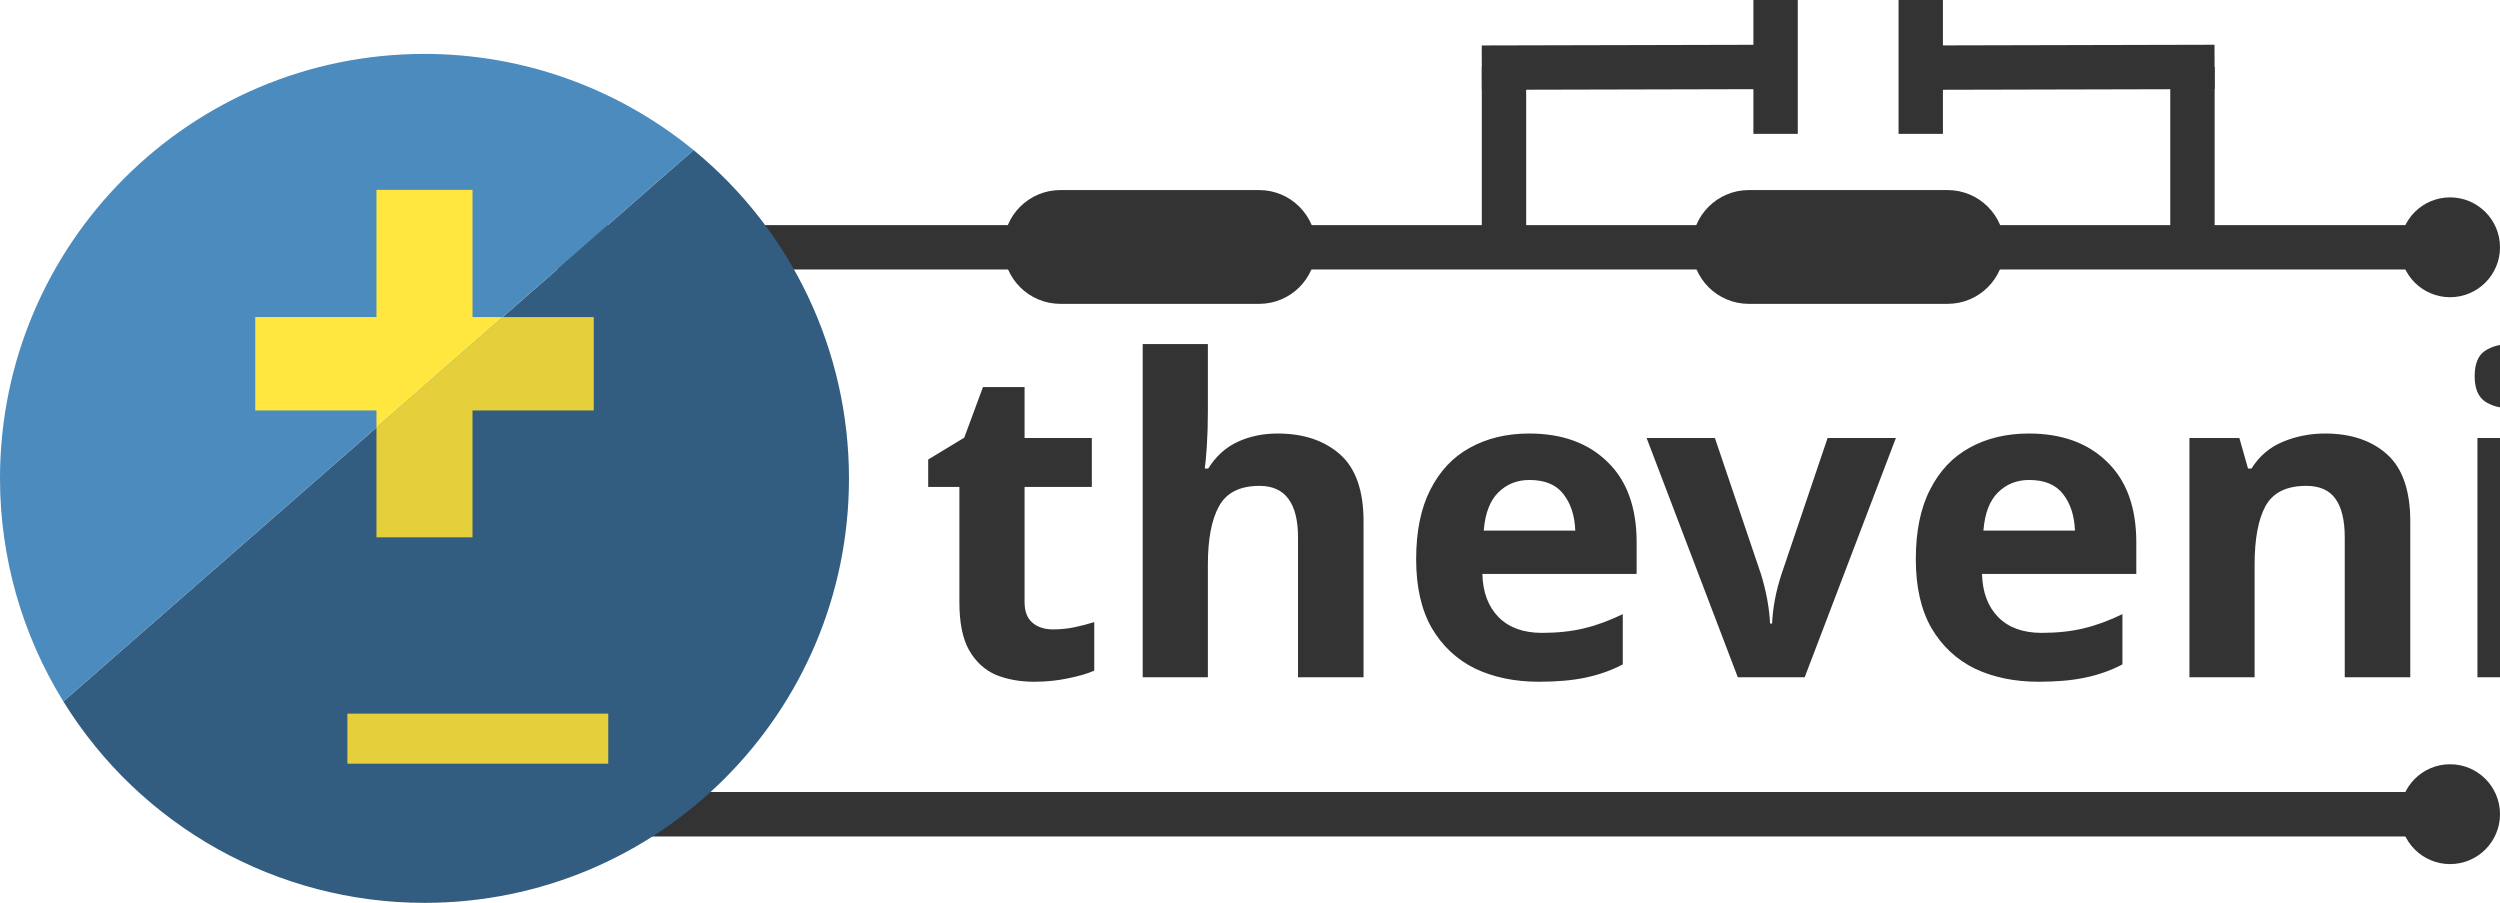
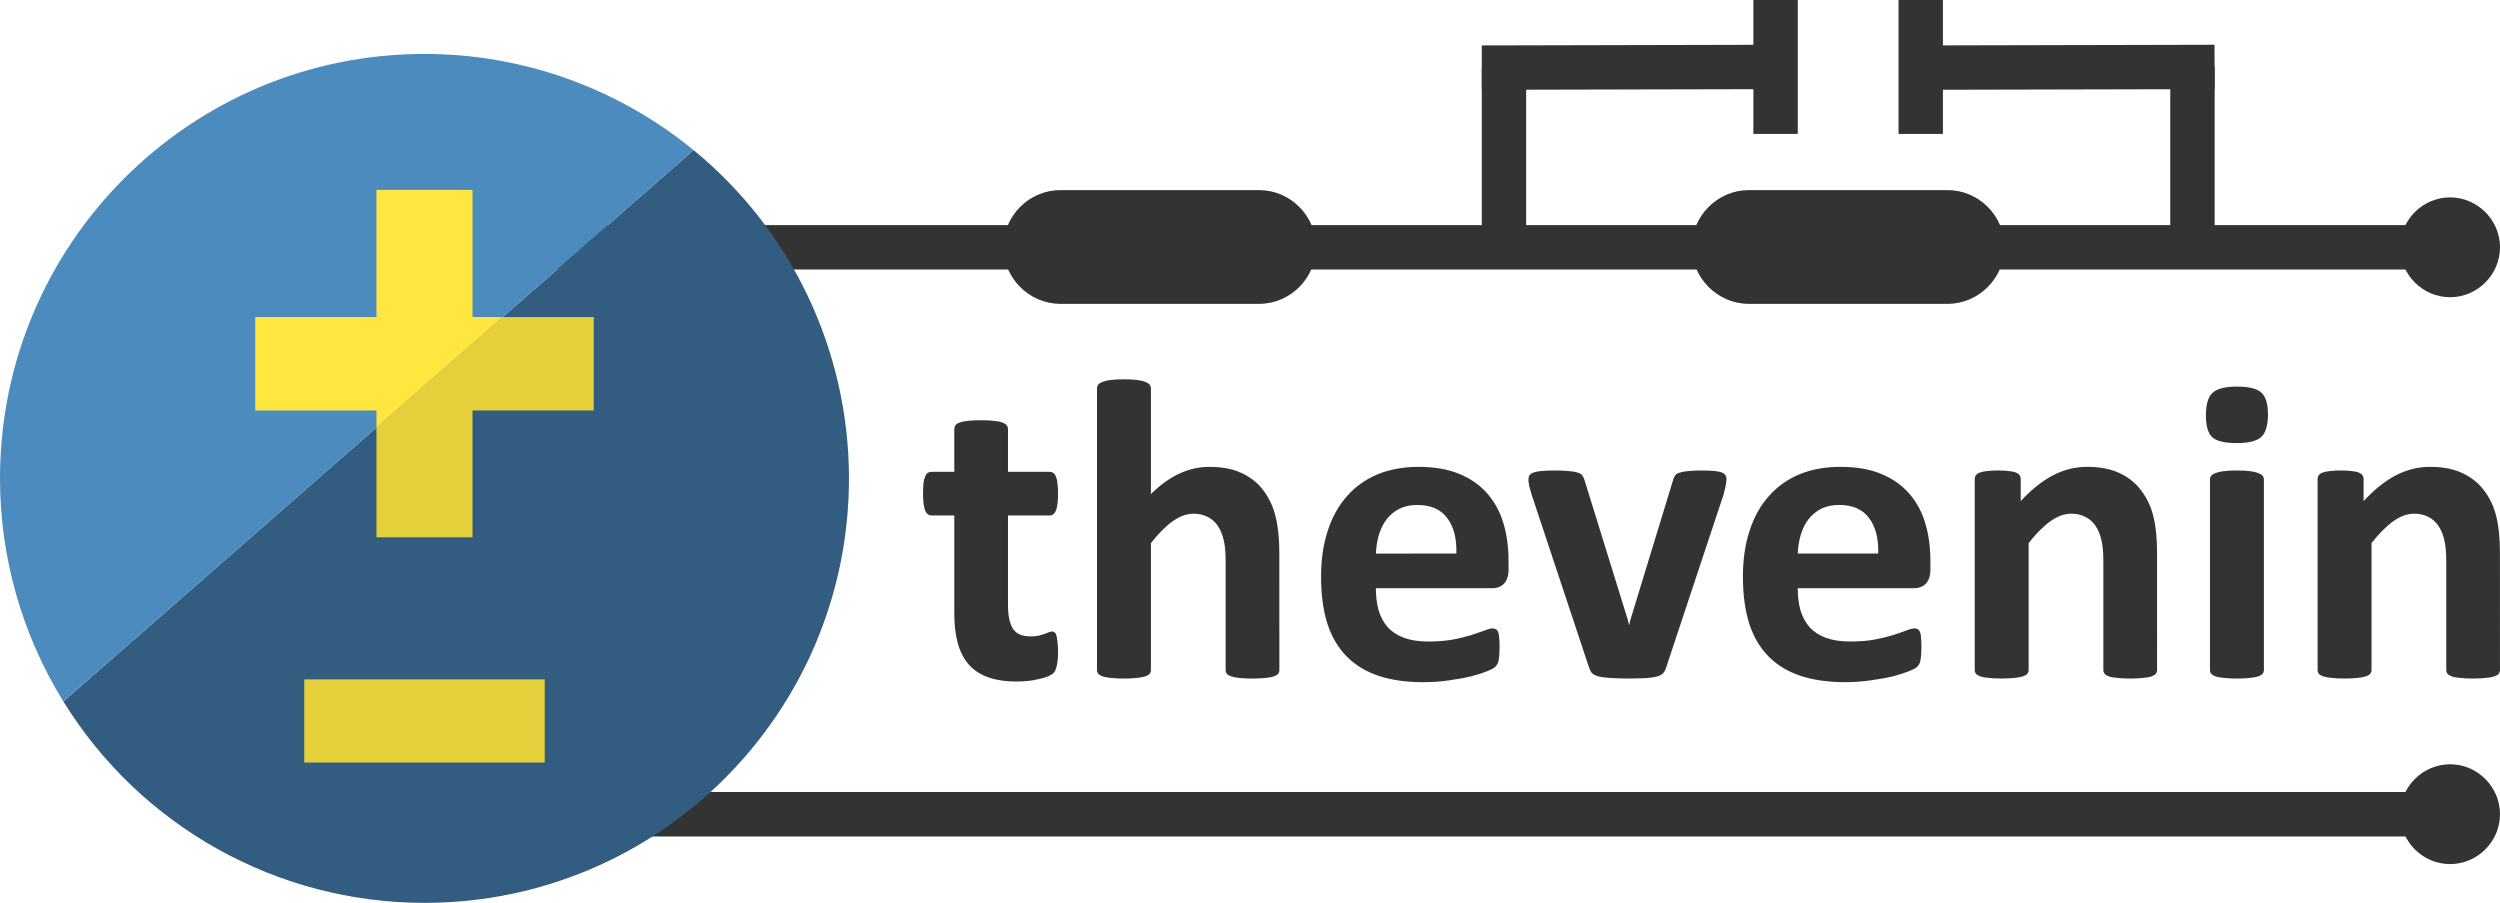
- <svg xmlns="http://www.w3.org/2000/svg" width="112.674mm" height="40.692mm" viewBox="0 0 112.674 40.692" version="1.1" id="svg1" xml:space="preserve">
+ <svg xmlns="http://www.w3.org/2000/svg" width="112.675mm" height="40.693mm" viewBox="0 0 112.675 40.693" version="1.1" id="svg1" xml:space="preserve">
  <defs id="defs1" />
-   <g id="layer1" transform="translate(-48.66293,-106.6725)">
-     <g id="g68">
-       <path style="fill:#a1a1a1;fill-opacity:1;stroke:#a1a1a1;stroke-width:2;stroke-dasharray:none;stroke-opacity:1" d="m 73.806,143.367 h 85.281" id="path25" />
-       <path style="fill:#333333;fill-opacity:1;stroke:#333333;stroke-width:2;stroke-dasharray:none;stroke-opacity:1" d="m 73.806,117.818 h 85.281" id="path24" />
-       <path style="fill:#333333;fill-opacity:1;stroke:#333333;stroke-width:2;stroke-dasharray:none;stroke-opacity:1" d="m 73.806,143.367 h 85.281" id="path26" />
-       <text xml:space="preserve" style="font-style:normal;font-variant:normal;font-weight:bold;font-stretch:normal;font-size:19.756px;line-height:0.9;font-family:Calibri;-inkscape-font-specification:'Calibri, Bold';font-variant-ligatures:normal;font-variant-caps:normal;font-variant-numeric:normal;font-variant-east-asian:normal;fill:#333333;fill-opacity:1;stroke:none;stroke-width:2;stroke-dasharray:none;stroke-opacity:1" x="90.042" y="137.196" id="text31">
-         <tspan id="tspan31" style="font-style:normal;font-variant:normal;font-weight:bold;font-stretch:normal;font-size:19.756px;font-family:Calibri;-inkscape-font-specification:'Calibri, Bold';font-variant-ligatures:normal;font-variant-caps:normal;font-variant-numeric:normal;font-variant-east-asian:normal;fill:#333333;fill-opacity:1;stroke:none;stroke-width:2" x="90.042" y="137.196">thevenin</tspan>
-       </text>
-       <ellipse style="fill:#333333;fill-opacity:1;stroke:#333333;stroke-width:1.552;stroke-dasharray:none;stroke-opacity:1" id="ellipse31" cx="159.087" cy="143.367" rx="1.474" ry="1.474" />
-       <ellipse style="fill:#333333;fill-opacity:1;stroke:#333333;stroke-width:1.552;stroke-dasharray:none;stroke-opacity:1" id="ellipse32" cx="159.087" cy="117.818" rx="1.474" ry="1.474" />
-       <rect style="fill:#333333;fill-opacity:1;stroke:#333333;stroke-width:2.042;stroke-dasharray:none;stroke-opacity:1" id="rect32" width="12.047" height="3.086" x="94.909" y="116.26" ry="1.543" />
-       <rect style="fill:#333333;fill-opacity:1;stroke:#333333;stroke-width:2.042;stroke-dasharray:none;stroke-opacity:1" id="rect33" width="12.047" height="3.086" x="125.938" y="116.26" ry="1.543" />
-       <path style="fill:#333333;fill-opacity:1;stroke:#333333;stroke-width:2;stroke-dasharray:none;stroke-opacity:1" d="m 115.447,109.721 13.241,-0.032" id="path33" />
-       <path style="fill:#333333;fill-opacity:1;stroke:#333333;stroke-width:2;stroke-dasharray:none;stroke-opacity:1" d="m 116.447,109.689 v 8.114" id="path34" />
-       <path style="fill:#333333;fill-opacity:1;stroke:#333333;stroke-width:2;stroke-dasharray:none;stroke-opacity:1" d="m 135.232,109.721 13.241,-0.032" id="path35" />
-       <path style="fill:#333333;fill-opacity:1;stroke:#333333;stroke-width:2;stroke-dasharray:none;stroke-opacity:1" d="m 147.476,109.689 v 8.114" id="path36" />
-       <path style="fill:#333333;fill-opacity:1;stroke:#333333;stroke-width:2;stroke-dasharray:none;stroke-opacity:1" d="m 128.688,106.672 v 6.034" id="path37" />
-       <path style="fill:#333333;fill-opacity:1;stroke:#333333;stroke-width:2;stroke-dasharray:none;stroke-opacity:1" d="m 135.23,106.672 v 6.034" id="path38" />
-       <path id="path27" style="fill:#325d80;fill-opacity:1;stroke-width:0.5" d="m 79.923,113.437 a 19.131,19.131 0 0 1 7.003,14.796 v 0 a 19.131,19.131 0 0 1 -19.131,19.131 19.131,19.131 0 0 1 -16.277,-9.078" />
-       <path id="path28" style="fill:#4b8bbe;fill-opacity:1;stroke-width:0.5" d="m 51.517,138.286 a 19.131,19.131 0 0 1 -2.854,-10.053 19.131,19.131 0 0 1 19.131,-19.131 19.131,19.131 0 0 1 12.128,4.336" />
-       <path id="path29" style="font-style:normal;font-variant:normal;font-weight:normal;font-stretch:normal;font-size:25.4px;line-height:0.9;font-family:'Bauhaus 93';-inkscape-font-specification:'Bauhaus 93, Normal';font-variant-ligatures:normal;font-variant-caps:normal;font-variant-numeric:normal;font-variant-east-asian:normal;fill:#ffe740;fill-opacity:1;stroke:none;stroke-width:0.602;stroke-opacity:1" d="m 71.32,120.963 h -1.361 v -5.732 h -4.329 v 0 5.732 h -5.463 v 4.21 h 5.463 v 0.768" />
-       <path id="path30" style="font-style:normal;font-variant:normal;font-weight:normal;font-stretch:normal;font-size:25.4px;line-height:0.9;font-family:'Bauhaus 93';-inkscape-font-specification:'Bauhaus 93, Normal';font-variant-ligatures:normal;font-variant-caps:normal;font-variant-numeric:normal;font-variant-east-asian:normal;fill:#e5cf3a;fill-opacity:1;stroke:none;stroke-width:0.602;stroke-opacity:1" d="m 65.63,125.94 v 1.69 3.26 h 4.329 v -5.717 h 5.464 v -4.21 h -2.171 -1.931" />
-       <text xml:space="preserve" style="font-style:normal;font-variant:normal;font-weight:normal;font-stretch:normal;font-size:37.5px;line-height:0.9;font-family:'Bauhaus 93';-inkscape-font-specification:'Bauhaus 93, Normal';font-variant-ligatures:normal;font-variant-caps:normal;font-variant-numeric:normal;font-variant-east-asian:normal;fill:#e5cf3a;fill-opacity:1;stroke:none;stroke-width:0.738;stroke-opacity:1" x="48.163" y="191.318" id="text30" transform="scale(1.295085,0.7721501)">
-         <tspan id="tspan30" style="font-style:normal;font-variant:normal;font-weight:normal;font-stretch:normal;font-size:37.5px;font-family:'Bauhaus 93';-inkscape-font-specification:'Bauhaus 93, Normal';font-variant-ligatures:normal;font-variant-caps:normal;font-variant-numeric:normal;font-variant-east-asian:normal;fill:#e5cf3a;fill-opacity:1;stroke:none;stroke-width:0.738" x="48.163" y="191.318">-</tspan>
-       </text>
+   <g id="layer1" transform="translate(-48.66293,-106.6719)">
+     <g id="g86">
+       <g id="path25">
+         <path style="color:#000000;fill:#a1a1a1;-inkscape-stroke:none" d="m 73.806,143.367 h 85.281" id="path15" />
+         <path style="color:#000000;fill:#a1a1a1;-inkscape-stroke:none" d="m 73.807,142.367 v 2 h 85.281 v -2 z" id="path16" />
+       </g>
+       <g id="path24">
+         <path style="color:#000000;fill:#333333;-inkscape-stroke:none" d="m 73.806,117.818 h 85.281" id="path17" />
+         <path style="color:#000000;fill:#333333;-inkscape-stroke:none" d="m 73.807,116.818 v 2 h 85.281 v -2 z" id="path18" />
+       </g>
+       <g id="path26">
+         <path style="color:#000000;fill:#333333;-inkscape-stroke:none" d="m 73.806,143.367 h 85.281" id="path19" />
+         <path style="color:#000000;fill:#333333;-inkscape-stroke:none" d="m 73.807,142.367 v 2 h 85.281 v -2 z" id="path20" />
+       </g>
+       <path d="m 96.35,136.019 q 0,0.424 -0.058,0.656 -0.048,0.222 -0.135,0.318 -0.087,0.087 -0.26,0.164 -0.164,0.068 -0.395,0.116 -0.222,0.058 -0.492,0.087 -0.26,0.029 -0.531,0.029 -0.723,0 -1.254,-0.183 -0.531,-0.183 -0.878,-0.559 -0.347,-0.386 -0.511,-0.965 -0.164,-0.579 -0.164,-1.37 v -4.408 h -1.032 q -0.183,0 -0.28,-0.222 -0.096,-0.232 -0.096,-0.762 0,-0.28 0.019,-0.473 0.029,-0.193 0.077,-0.299 0.048,-0.116 0.116,-0.164 0.077,-0.048 0.174,-0.048 h 1.023 v -1.92 q 0,-0.097 0.048,-0.174 0.058,-0.077 0.193,-0.125 0.145,-0.058 0.376,-0.077 0.241,-0.029 0.588,-0.029 0.357,0 0.588,0.029 0.241,0.019 0.376,0.077 0.135,0.048 0.193,0.125 0.058,0.077 0.058,0.174 v 1.92 h 1.871 q 0.096,0 0.164,0.048 0.077,0.048 0.125,0.164 0.048,0.106 0.068,0.299 0.029,0.193 0.029,0.473 0,0.531 -0.096,0.762 -0.096,0.222 -0.28,0.222 H 94.093 v 4.042 q 0,0.704 0.222,1.061 0.222,0.347 0.791,0.347 0.193,0 0.347,-0.029 0.154,-0.039 0.27,-0.077 0.125,-0.048 0.203,-0.077 0.087,-0.039 0.154,-0.039 0.058,0 0.106,0.039 0.058,0.029 0.087,0.135 0.029,0.097 0.048,0.27 0.029,0.174 0.029,0.444 z m 9.974,0.849 q 0,0.097 -0.058,0.174 -0.058,0.068 -0.193,0.116 -0.135,0.048 -0.376,0.068 -0.232,0.029 -0.579,0.029 -0.357,0 -0.598,-0.029 -0.232,-0.019 -0.367,-0.068 -0.135,-0.048 -0.193,-0.116 -0.058,-0.077 -0.058,-0.174 v -4.91 q 0,-0.627 -0.097,-0.984 -0.087,-0.357 -0.26,-0.608 -0.174,-0.26 -0.453,-0.396 -0.27,-0.145 -0.637,-0.145 -0.463,0 -0.936,0.338 -0.473,0.338 -0.984,0.984 v 5.72 q 0,0.097 -0.058,0.174 -0.058,0.068 -0.203,0.116 -0.135,0.048 -0.367,0.068 -0.232,0.029 -0.588,0.029 -0.357,0 -0.588,-0.029 -0.232,-0.019 -0.376,-0.068 -0.135,-0.048 -0.193,-0.116 -0.058,-0.077 -0.058,-0.174 v -12.685 q 0,-0.097 0.058,-0.174 0.058,-0.077 0.193,-0.125 0.145,-0.058 0.376,-0.087 0.232,-0.029 0.588,-0.029 0.357,0 0.588,0.029 0.232,0.029 0.367,0.087 0.145,0.048 0.203,0.125 0.058,0.077 0.058,0.174 v 4.756 q 0.627,-0.617 1.273,-0.916 0.656,-0.309 1.36,-0.309 0.878,0 1.476,0.289 0.608,0.289 0.974,0.791 0.376,0.502 0.54,1.177 0.164,0.666 0.164,1.621 z m 10.331,-4.553 q 0,0.444 -0.203,0.656 -0.193,0.212 -0.54,0.212 h -5.238 q 0,0.55 0.125,1.003 0.135,0.444 0.415,0.762 0.289,0.309 0.733,0.473 0.453,0.164 1.08,0.164 0.637,0 1.119,-0.087 0.482,-0.097 0.83,-0.203 0.357,-0.116 0.588,-0.203 0.232,-0.097 0.376,-0.097 0.087,0 0.145,0.039 0.058,0.029 0.097,0.116 0.039,0.087 0.048,0.251 0.019,0.154 0.019,0.396 0,0.212 -0.01,0.367 -0.01,0.145 -0.029,0.251 -0.019,0.106 -0.058,0.183 -0.039,0.068 -0.106,0.135 -0.058,0.068 -0.338,0.183 -0.28,0.116 -0.714,0.232 -0.434,0.106 -0.994,0.183 -0.559,0.087 -1.196,0.087 -1.148,0 -2.016,-0.289 -0.859,-0.289 -1.437,-0.878 -0.579,-0.588 -0.868,-1.486 -0.28,-0.897 -0.28,-2.103 0,-1.148 0.299,-2.064 0.299,-0.926 0.868,-1.563 0.569,-0.646 1.379,-0.984 0.82,-0.338 1.842,-0.338 1.08,0 1.842,0.318 0.772,0.318 1.264,0.887 0.492,0.559 0.723,1.331 0.232,0.772 0.232,1.678 z m -2.354,-0.695 q 0.029,-1.022 -0.415,-1.601 -0.434,-0.588 -1.35,-0.588 -0.463,0 -0.81,0.174 -0.338,0.174 -0.569,0.473 -0.222,0.289 -0.347,0.695 -0.116,0.396 -0.135,0.849 z m 12.174,-3.367 q 0,0.048 -0.01,0.116 0,0.068 -0.019,0.154 -0.01,0.077 -0.039,0.183 -0.019,0.106 -0.058,0.241 l -2.585,7.785 q -0.048,0.164 -0.135,0.27 -0.077,0.097 -0.27,0.154 -0.183,0.058 -0.511,0.077 -0.318,0.019 -0.839,0.019 -0.511,0 -0.839,-0.029 -0.318,-0.019 -0.502,-0.077 -0.183,-0.058 -0.27,-0.154 -0.077,-0.106 -0.125,-0.26 l -2.585,-7.785 q -0.058,-0.193 -0.097,-0.347 -0.029,-0.154 -0.039,-0.222 0,-0.068 0,-0.125 0,-0.097 0.048,-0.164 0.058,-0.077 0.193,-0.125 0.135,-0.048 0.367,-0.068 0.241,-0.019 0.598,-0.019 0.396,0 0.637,0.029 0.241,0.019 0.376,0.068 0.145,0.039 0.203,0.125 0.058,0.077 0.097,0.193 l 1.958,6.318 0.058,0.241 0.058,-0.241 1.929,-6.318 q 0.029,-0.116 0.087,-0.193 0.068,-0.087 0.203,-0.125 0.135,-0.048 0.357,-0.068 0.232,-0.029 0.598,-0.029 0.357,0 0.579,0.019 0.232,0.019 0.357,0.068 0.125,0.048 0.174,0.125 0.048,0.068 0.048,0.164 z m 9.193,4.061 q 0,0.444 -0.203,0.656 -0.193,0.212 -0.54,0.212 h -5.238 q 0,0.55 0.125,1.003 0.135,0.444 0.415,0.762 0.289,0.309 0.733,0.473 0.453,0.164 1.08,0.164 0.637,0 1.119,-0.087 0.482,-0.097 0.83,-0.203 0.357,-0.116 0.588,-0.203 0.232,-0.097 0.376,-0.097 0.087,0 0.145,0.039 0.058,0.029 0.097,0.116 0.039,0.087 0.048,0.251 0.019,0.154 0.019,0.396 0,0.212 -0.01,0.367 -0.01,0.145 -0.029,0.251 -0.019,0.106 -0.058,0.183 -0.039,0.068 -0.106,0.135 -0.058,0.068 -0.338,0.183 -0.28,0.116 -0.714,0.232 -0.434,0.106 -0.994,0.183 -0.559,0.087 -1.196,0.087 -1.148,0 -2.016,-0.289 -0.859,-0.289 -1.437,-0.878 -0.579,-0.588 -0.868,-1.486 -0.28,-0.897 -0.28,-2.103 0,-1.148 0.299,-2.064 0.299,-0.926 0.868,-1.563 0.569,-0.646 1.379,-0.984 0.82,-0.338 1.842,-0.338 1.08,0 1.842,0.318 0.772,0.318 1.264,0.887 0.492,0.559 0.723,1.331 0.232,0.772 0.232,1.678 z m -2.354,-0.695 q 0.029,-1.022 -0.415,-1.601 -0.434,-0.588 -1.35,-0.588 -0.463,0 -0.81,0.174 -0.338,0.174 -0.569,0.473 -0.222,0.289 -0.347,0.695 -0.116,0.396 -0.135,0.849 z m 12.569,5.248 q 0,0.097 -0.058,0.174 -0.058,0.068 -0.193,0.116 -0.135,0.048 -0.376,0.068 -0.232,0.029 -0.579,0.029 -0.357,0 -0.598,-0.029 -0.232,-0.019 -0.367,-0.068 -0.135,-0.048 -0.193,-0.116 -0.058,-0.077 -0.058,-0.174 v -4.91 q 0,-0.627 -0.097,-0.984 -0.087,-0.357 -0.26,-0.608 -0.174,-0.26 -0.453,-0.396 -0.27,-0.145 -0.637,-0.145 -0.463,0 -0.936,0.338 -0.473,0.338 -0.984,0.984 v 5.72 q 0,0.097 -0.058,0.174 -0.058,0.068 -0.203,0.116 -0.135,0.048 -0.367,0.068 -0.232,0.029 -0.588,0.029 -0.357,0 -0.588,-0.029 -0.232,-0.019 -0.376,-0.068 -0.135,-0.048 -0.193,-0.116 -0.058,-0.077 -0.058,-0.174 v -8.604 q 0,-0.097 0.048,-0.164 0.048,-0.077 0.174,-0.125 0.125,-0.048 0.318,-0.068 0.203,-0.029 0.502,-0.029 0.309,0 0.511,0.029 0.203,0.019 0.309,0.068 0.116,0.048 0.164,0.125 0.048,0.068 0.048,0.164 v 0.994 q 0.714,-0.772 1.447,-1.158 0.743,-0.386 1.543,-0.386 0.878,0 1.476,0.289 0.608,0.289 0.974,0.791 0.376,0.492 0.54,1.158 0.164,0.666 0.164,1.601 z m 4.814,0 q 0,0.097 -0.058,0.174 -0.058,0.068 -0.203,0.116 -0.135,0.048 -0.367,0.068 -0.232,0.029 -0.588,0.029 -0.357,0 -0.588,-0.029 -0.232,-0.019 -0.376,-0.068 -0.135,-0.048 -0.193,-0.116 -0.058,-0.077 -0.058,-0.174 v -8.585 q 0,-0.097 0.058,-0.164 0.058,-0.077 0.193,-0.125 0.145,-0.058 0.376,-0.087 0.232,-0.029 0.588,-0.029 0.357,0 0.588,0.029 0.232,0.029 0.367,0.087 0.145,0.048 0.203,0.125 0.058,0.068 0.058,0.164 z m 0.183,-11.518 q 0,0.733 -0.299,1.013 -0.299,0.28 -1.109,0.28 -0.82,0 -1.109,-0.27 -0.28,-0.27 -0.28,-0.974 0,-0.733 0.289,-1.013 0.299,-0.289 1.119,-0.289 0.81,0 1.1,0.28 0.289,0.27 0.289,0.974 z m 10.457,11.518 q 0,0.097 -0.058,0.174 -0.058,0.068 -0.193,0.116 -0.135,0.048 -0.376,0.068 -0.232,0.029 -0.579,0.029 -0.357,0 -0.598,-0.029 -0.232,-0.019 -0.367,-0.068 -0.135,-0.048 -0.193,-0.116 -0.058,-0.077 -0.058,-0.174 v -4.91 q 0,-0.627 -0.097,-0.984 -0.087,-0.357 -0.26,-0.608 -0.174,-0.26 -0.453,-0.396 -0.27,-0.145 -0.637,-0.145 -0.463,0 -0.936,0.338 -0.473,0.338 -0.984,0.984 v 5.72 q 0,0.097 -0.058,0.174 -0.058,0.068 -0.203,0.116 -0.135,0.048 -0.367,0.068 -0.232,0.029 -0.588,0.029 -0.357,0 -0.588,-0.029 -0.232,-0.019 -0.376,-0.068 -0.135,-0.048 -0.193,-0.116 -0.058,-0.077 -0.058,-0.174 v -8.604 q 0,-0.097 0.048,-0.164 0.048,-0.077 0.174,-0.125 0.125,-0.048 0.318,-0.068 0.203,-0.029 0.502,-0.029 0.309,0 0.511,0.029 0.203,0.019 0.309,0.068 0.116,0.048 0.164,0.125 0.048,0.068 0.048,0.164 v 0.994 q 0.714,-0.772 1.447,-1.158 0.743,-0.386 1.543,-0.386 0.878,0 1.476,0.289 0.608,0.289 0.974,0.791 0.376,0.492 0.54,1.158 0.164,0.666 0.164,1.601 z" id="text31" style="-inkscape-font-specification:'Calibri, Bold';fill:#333333;stroke-width:2" aria-label="thevenin" />
+       <g id="ellipse31">
+         <path style="color:#000000;fill:#333333;-inkscape-stroke:none" d="m 160.561,143.367 a 1.474,1.474 0 0 1 -1.474,1.474 1.474,1.474 0 0 1 -1.474,-1.474 1.474,1.474 0 0 1 1.474,-1.474 1.474,1.474 0 0 1 1.474,1.474 z" id="path21" />
+         <path style="color:#000000;fill:#333333;-inkscape-stroke:none" d="m 159.088,141.117 c -1.233,0 -2.25,1.017 -2.25,2.25 0,1.233 1.017,2.25 2.25,2.25 1.233,0 2.25,-1.017 2.25,-2.25 0,-1.233 -1.017,-2.25 -2.25,-2.25 z m 0,1.553 c 0.395,0 0.697,0.303 0.697,0.697 0,0.395 -0.303,0.697 -0.697,0.697 -0.395,0 -0.699,-0.303 -0.699,-0.697 0,-0.395 0.305,-0.697 0.699,-0.697 z" id="path22" />
+       </g>
+       <g id="ellipse32">
+         <path style="color:#000000;fill:#333333;-inkscape-stroke:none" d="m 160.561,117.818 a 1.474,1.474 0 0 1 -1.474,1.474 1.474,1.474 0 0 1 -1.474,-1.474 1.474,1.474 0 0 1 1.474,-1.474 1.474,1.474 0 0 1 1.474,1.474 z" id="path23" />
+         <path style="color:#000000;fill:#333333;-inkscape-stroke:none" d="m 159.088,115.568 c -1.233,0 -2.25,1.017 -2.25,2.25 0,1.233 1.017,2.25 2.25,2.25 1.233,0 2.25,-1.017 2.25,-2.25 0,-1.233 -1.017,-2.25 -2.25,-2.25 z m 0,1.553 c 0.395,0 0.697,0.303 0.697,0.697 0,0.395 -0.303,0.697 -0.697,0.697 -0.395,0 -0.699,-0.303 -0.699,-0.697 0,-0.395 0.305,-0.697 0.699,-0.697 z" id="path32" />
+       </g>
+       <g id="rect32">
+         <path style="color:#000000;fill:#333333;-inkscape-stroke:none" d="m 96.452,116.26 h 8.961 c 0.855,0 1.543,0.688 1.543,1.543 0,0.855 -0.688,1.543 -1.543,1.543 h -8.961 c -0.855,0 -1.543,-0.688 -1.543,-1.543 0,-0.855 0.688,-1.543 1.543,-1.543 z" id="path42" />
+         <path style="color:#000000;fill:#333333;-inkscape-stroke:none" d="m 96.451,115.24 c -1.403,0 -2.562,1.16 -2.562,2.562 0,1.403 1.16,2.564 2.562,2.564 h 8.961 c 1.403,0 2.564,-1.162 2.564,-2.564 0,-1.403 -1.162,-2.562 -2.564,-2.562 z m 0,2.041 h 8.961 c 0.307,0 0.523,0.214 0.523,0.521 0,0.307 -0.216,0.523 -0.523,0.523 h -8.961 c -0.307,0 -0.521,-0.216 -0.521,-0.523 0,-0.307 0.214,-0.521 0.521,-0.521 z" id="path61" />
+       </g>
+       <g id="rect33">
+         <path style="color:#000000;fill:#333333;-inkscape-stroke:none" d="m 127.481,116.26 h 8.961 c 0.855,0 1.543,0.688 1.543,1.543 0,0.855 -0.688,1.543 -1.543,1.543 h -8.961 c -0.855,0 -1.543,-0.688 -1.543,-1.543 0,-0.855 0.688,-1.543 1.543,-1.543 z" id="path62" />
+         <path style="color:#000000;fill:#333333;-inkscape-stroke:none" d="m 127.48,115.24 c -1.403,0 -2.564,1.16 -2.564,2.562 0,1.403 1.162,2.564 2.564,2.564 h 8.961 c 1.403,0 2.564,-1.162 2.564,-2.564 0,-1.403 -1.162,-2.562 -2.564,-2.562 z m 0,2.041 h 8.961 c 0.307,0 0.523,0.214 0.523,0.521 0,0.307 -0.216,0.523 -0.523,0.523 h -8.961 c -0.307,0 -0.521,-0.216 -0.521,-0.523 0,-0.307 0.214,-0.521 0.521,-0.521 z" id="path64" />
+       </g>
+       <g id="path33">
+         <path style="color:#000000;fill:#333333;-inkscape-stroke:none" d="m 115.447,109.721 13.241,-0.032" id="path65" />
+         <path style="color:#000000;fill:#333333;-inkscape-stroke:none" d="m 128.686,108.689 -13.24,0.031 0.004,2 13.242,-0.031 z" id="path67" />
+       </g>
+       <g id="path34">
+         <path style="color:#000000;fill:#333333;-inkscape-stroke:none" d="m 116.447,109.689 v 8.114" id="path68" />
+         <path style="color:#000000;fill:#333333;-inkscape-stroke:none" d="m 115.447,109.689 v 8.113 h 2 v -8.113 z" id="path69" />
+       </g>
+       <g id="path35">
+         <path style="color:#000000;fill:#333333;-inkscape-stroke:none" d="m 135.232,109.721 13.241,-0.032" id="path70" />
+         <path style="color:#000000;fill:#333333;-inkscape-stroke:none" d="m 148.471,108.689 -13.24,0.031 0.004,2 13.242,-0.031 z" id="path71" />
+       </g>
+       <g id="path36">
+         <path style="color:#000000;fill:#333333;-inkscape-stroke:none" d="m 147.476,109.689 v 8.114" id="path72" />
+         <path style="color:#000000;fill:#333333;-inkscape-stroke:none" d="m 146.477,109.689 v 8.113 h 2 v -8.113 z" id="path73" />
+       </g>
+       <g id="path37">
+         <path style="color:#000000;fill:#333333;-inkscape-stroke:none" d="m 128.688,106.672 v 6.034" id="path74" />
+         <path style="color:#000000;fill:#333333;-inkscape-stroke:none" d="m 127.688,106.672 v 6.035 h 2 v -6.035 z" id="path75" />
+       </g>
+       <g id="path38">
+         <path style="color:#000000;fill:#333333;-inkscape-stroke:none" d="m 135.23,106.672 v 6.034" id="path76" />
+         <path style="color:#000000;fill:#333333;-inkscape-stroke:none" d="m 134.23,106.672 v 6.035 h 2 v -6.035 z" id="path77" />
+       </g>
+       <path id="path27" style="fill:#325d80;stroke-width:0.5" d="m 79.923,113.437 a 19.131,19.131 0 0 1 7.003,14.796 v 0 a 19.131,19.131 0 0 1 -19.131,19.131 19.131,19.131 0 0 1 -16.277,-9.078" />
+       <path id="path28" style="fill:#4b8bbe;stroke-width:0.5" d="m 51.517,138.286 a 19.131,19.131 0 0 1 -2.854,-10.053 19.131,19.131 0 0 1 19.131,-19.131 19.131,19.131 0 0 1 12.128,4.336" />
+       <path id="path78" style="-inkscape-font-specification:'Bauhaus 93, Normal';fill:#ffe740;stroke-width:0.602" d="m 71.32,120.963 h -1.361 v -5.732 h -4.329 v 0 5.732 h -5.463 v 4.21 h 5.463 v 0.768" />
+       <path id="path79" style="-inkscape-font-specification:'Bauhaus 93, Normal';fill:#e5cf3a;stroke-width:0.602" d="m 65.63,125.94 v 1.69 3.26 h 4.329 v -5.717 h 5.464 v -4.21 h -2.171 -1.931" />
+       <path style="-inkscape-font-specification:'Bauhaus 93, Normal';fill:#e5cf3a;stroke-width:0.738" d="m 73.213,137.292 v 3.747 H 62.376 v -3.747 z" id="text30" aria-label="-" />
    </g>
  </g>
</svg>
